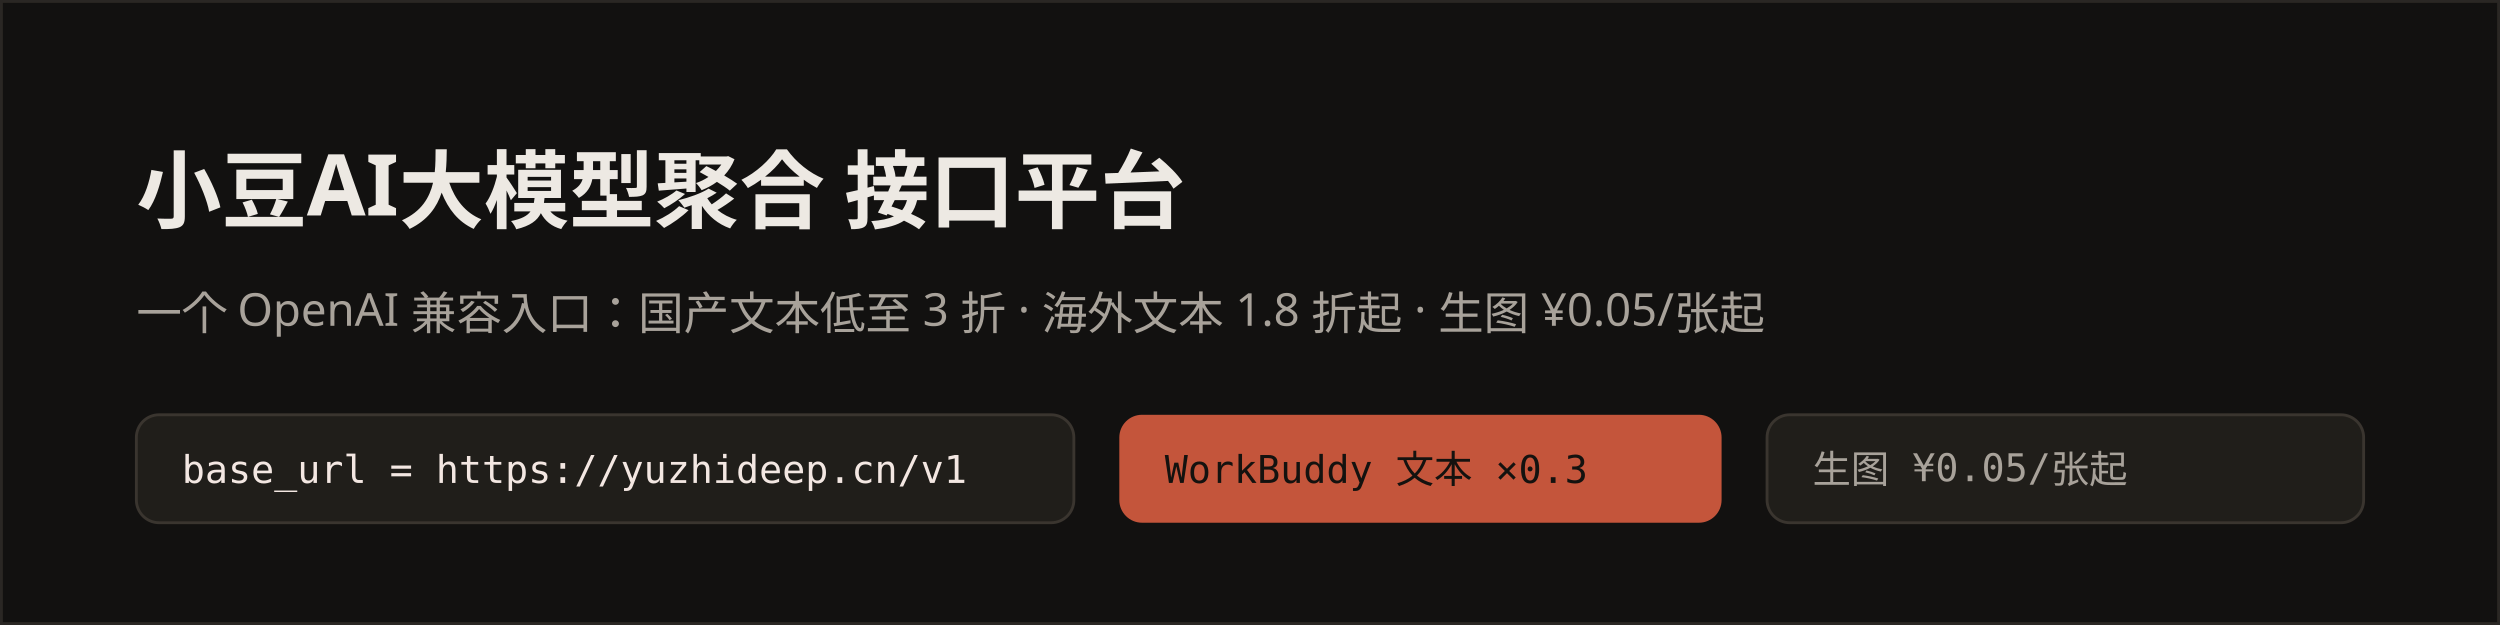
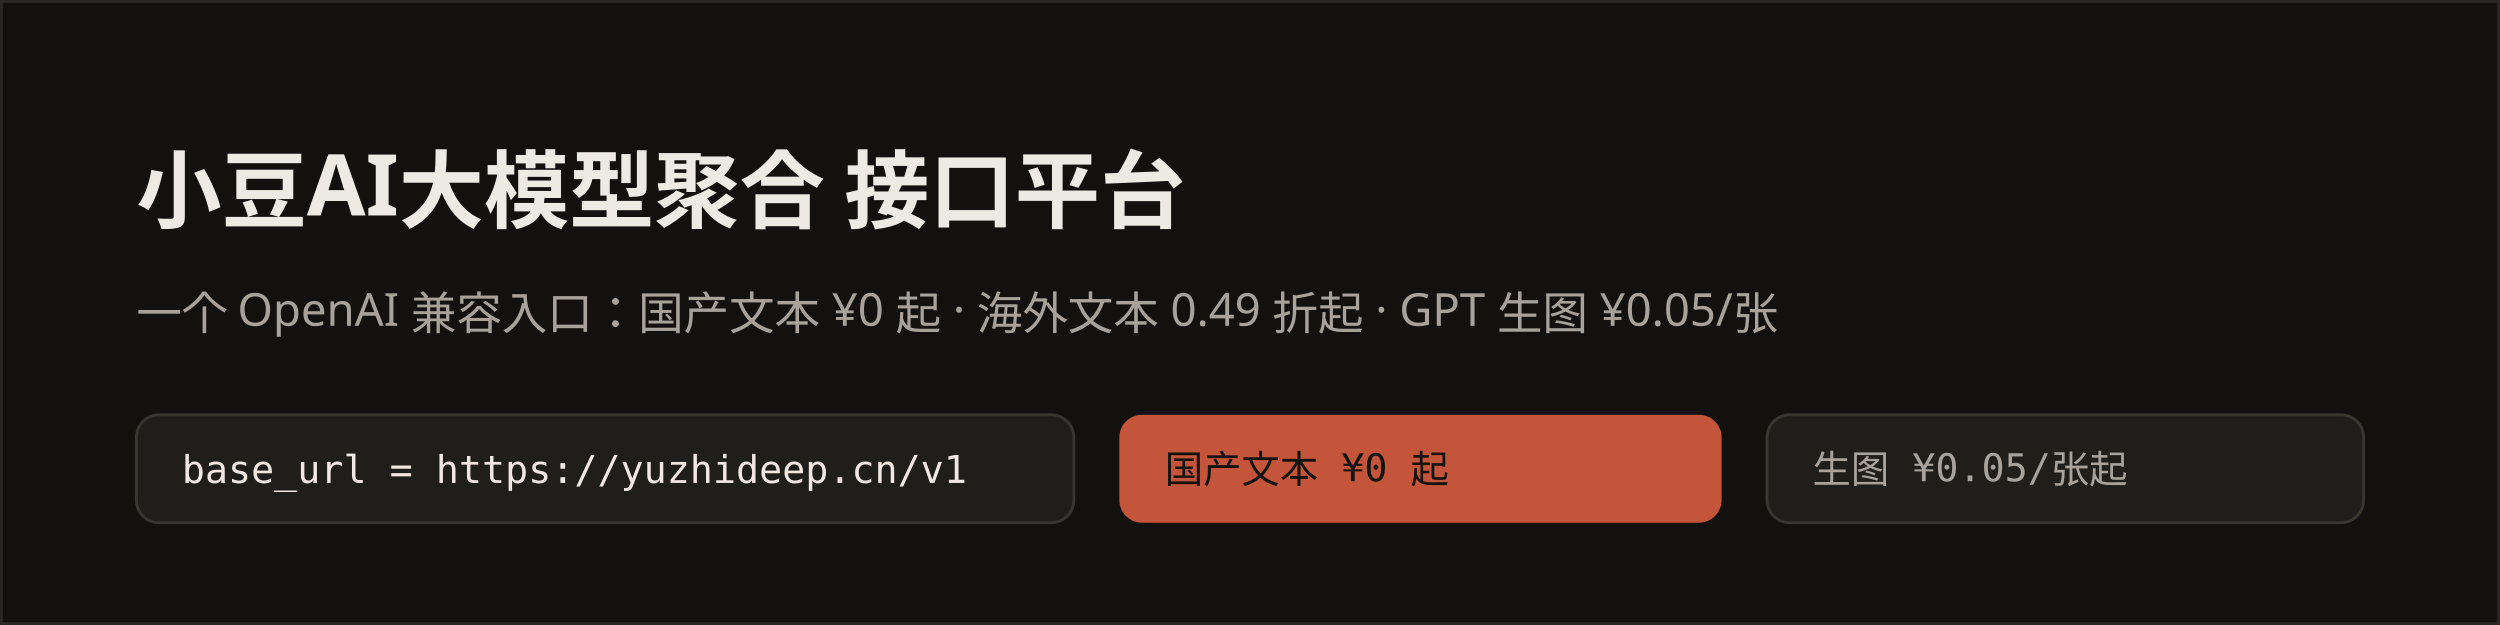
<svg xmlns="http://www.w3.org/2000/svg" width="880" height="220" viewBox="0 0 880 220" role="img" aria-labelledby="t d">
  <rect width="880" height="220" fill="#121110" />
  <rect x="0.5" y="0.5" width="879" height="219" fill="none" stroke="#2A2724" />
  <text x="48" y="78" font-family="PingFang SC, Noto Sans SC, sans-serif" font-size="30" font-weight="600" fill="#EDE9E3">小豆AI大模型聚合 接口平台</text>
-   <text x="48" y="116" font-family="PingFang SC, Noto Sans SC, sans-serif" font-size="16" fill="#A8A29A">一个 OpenAI 兼容入口：国产文本低至 3 折 · 海外文本 1.8 折起 · 生图 ¥0.05/张起</text>
+   <text x="48" y="116" font-family="PingFang SC, Noto Sans SC, sans-serif" font-size="16" fill="#A8A29A">一个 OpenAI 兼容入口：国产文本 ¥0 起 · 海外文本 0.49 折起 · GPT 生图 ¥0.05/张</text>
  <g font-family="ui-monospace, SFMono-Regular, Menlo, monospace" font-size="13.5" fill="#F3E7E2">
    <rect x="48" y="146" width="330" height="38" rx="8" fill="#201E1A" stroke="#3A352F" />
    <text x="64" y="170">base_url = https://yuzhideep.cn/v1</text>
    <rect x="394" y="146" width="212" height="38" rx="8" fill="#C4553B" />
-     <text x="410" y="170" fill="#14120F">WorkBuddy 文本 ×0.3</text>
+     <text x="410" y="170" fill="#14120F">国产文本 ¥0 起</text>
    <rect x="622" y="146" width="210" height="38" rx="8" fill="#201E1A" stroke="#3A352F" />
    <text x="638" y="170" fill="#A8A29A">生图 ¥0.05/张起</text>
  </g>
</svg>
